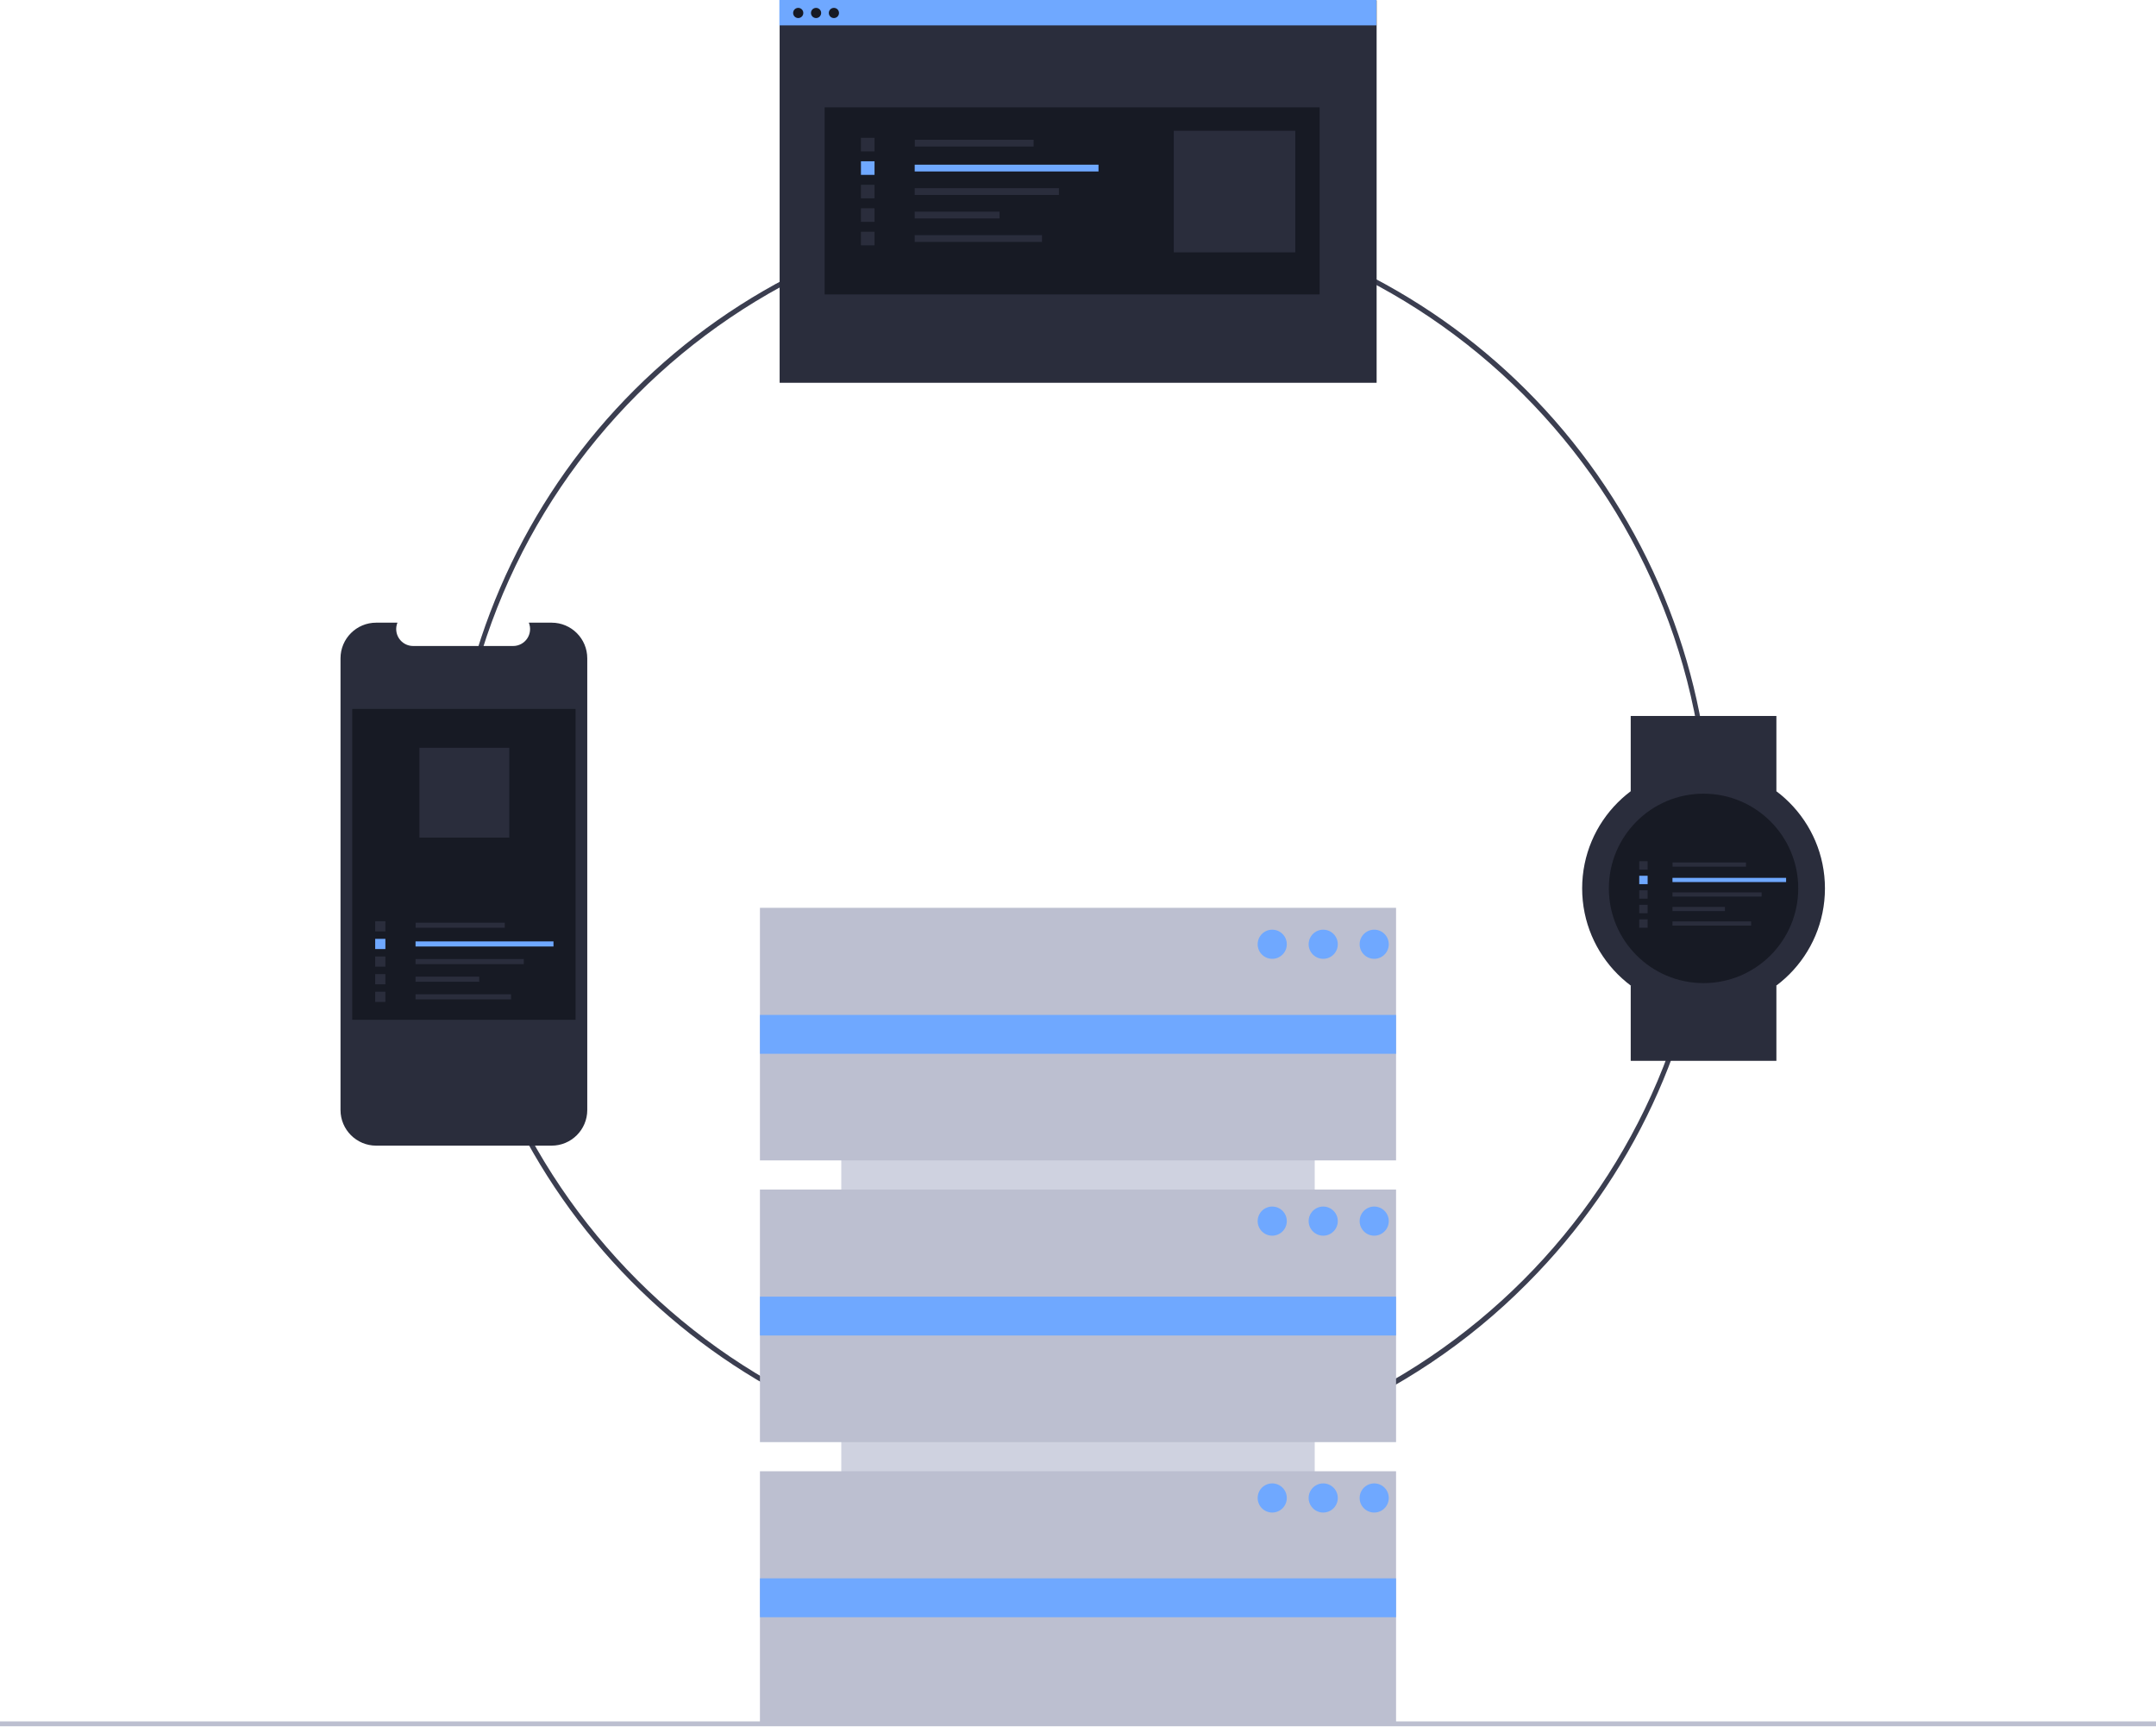
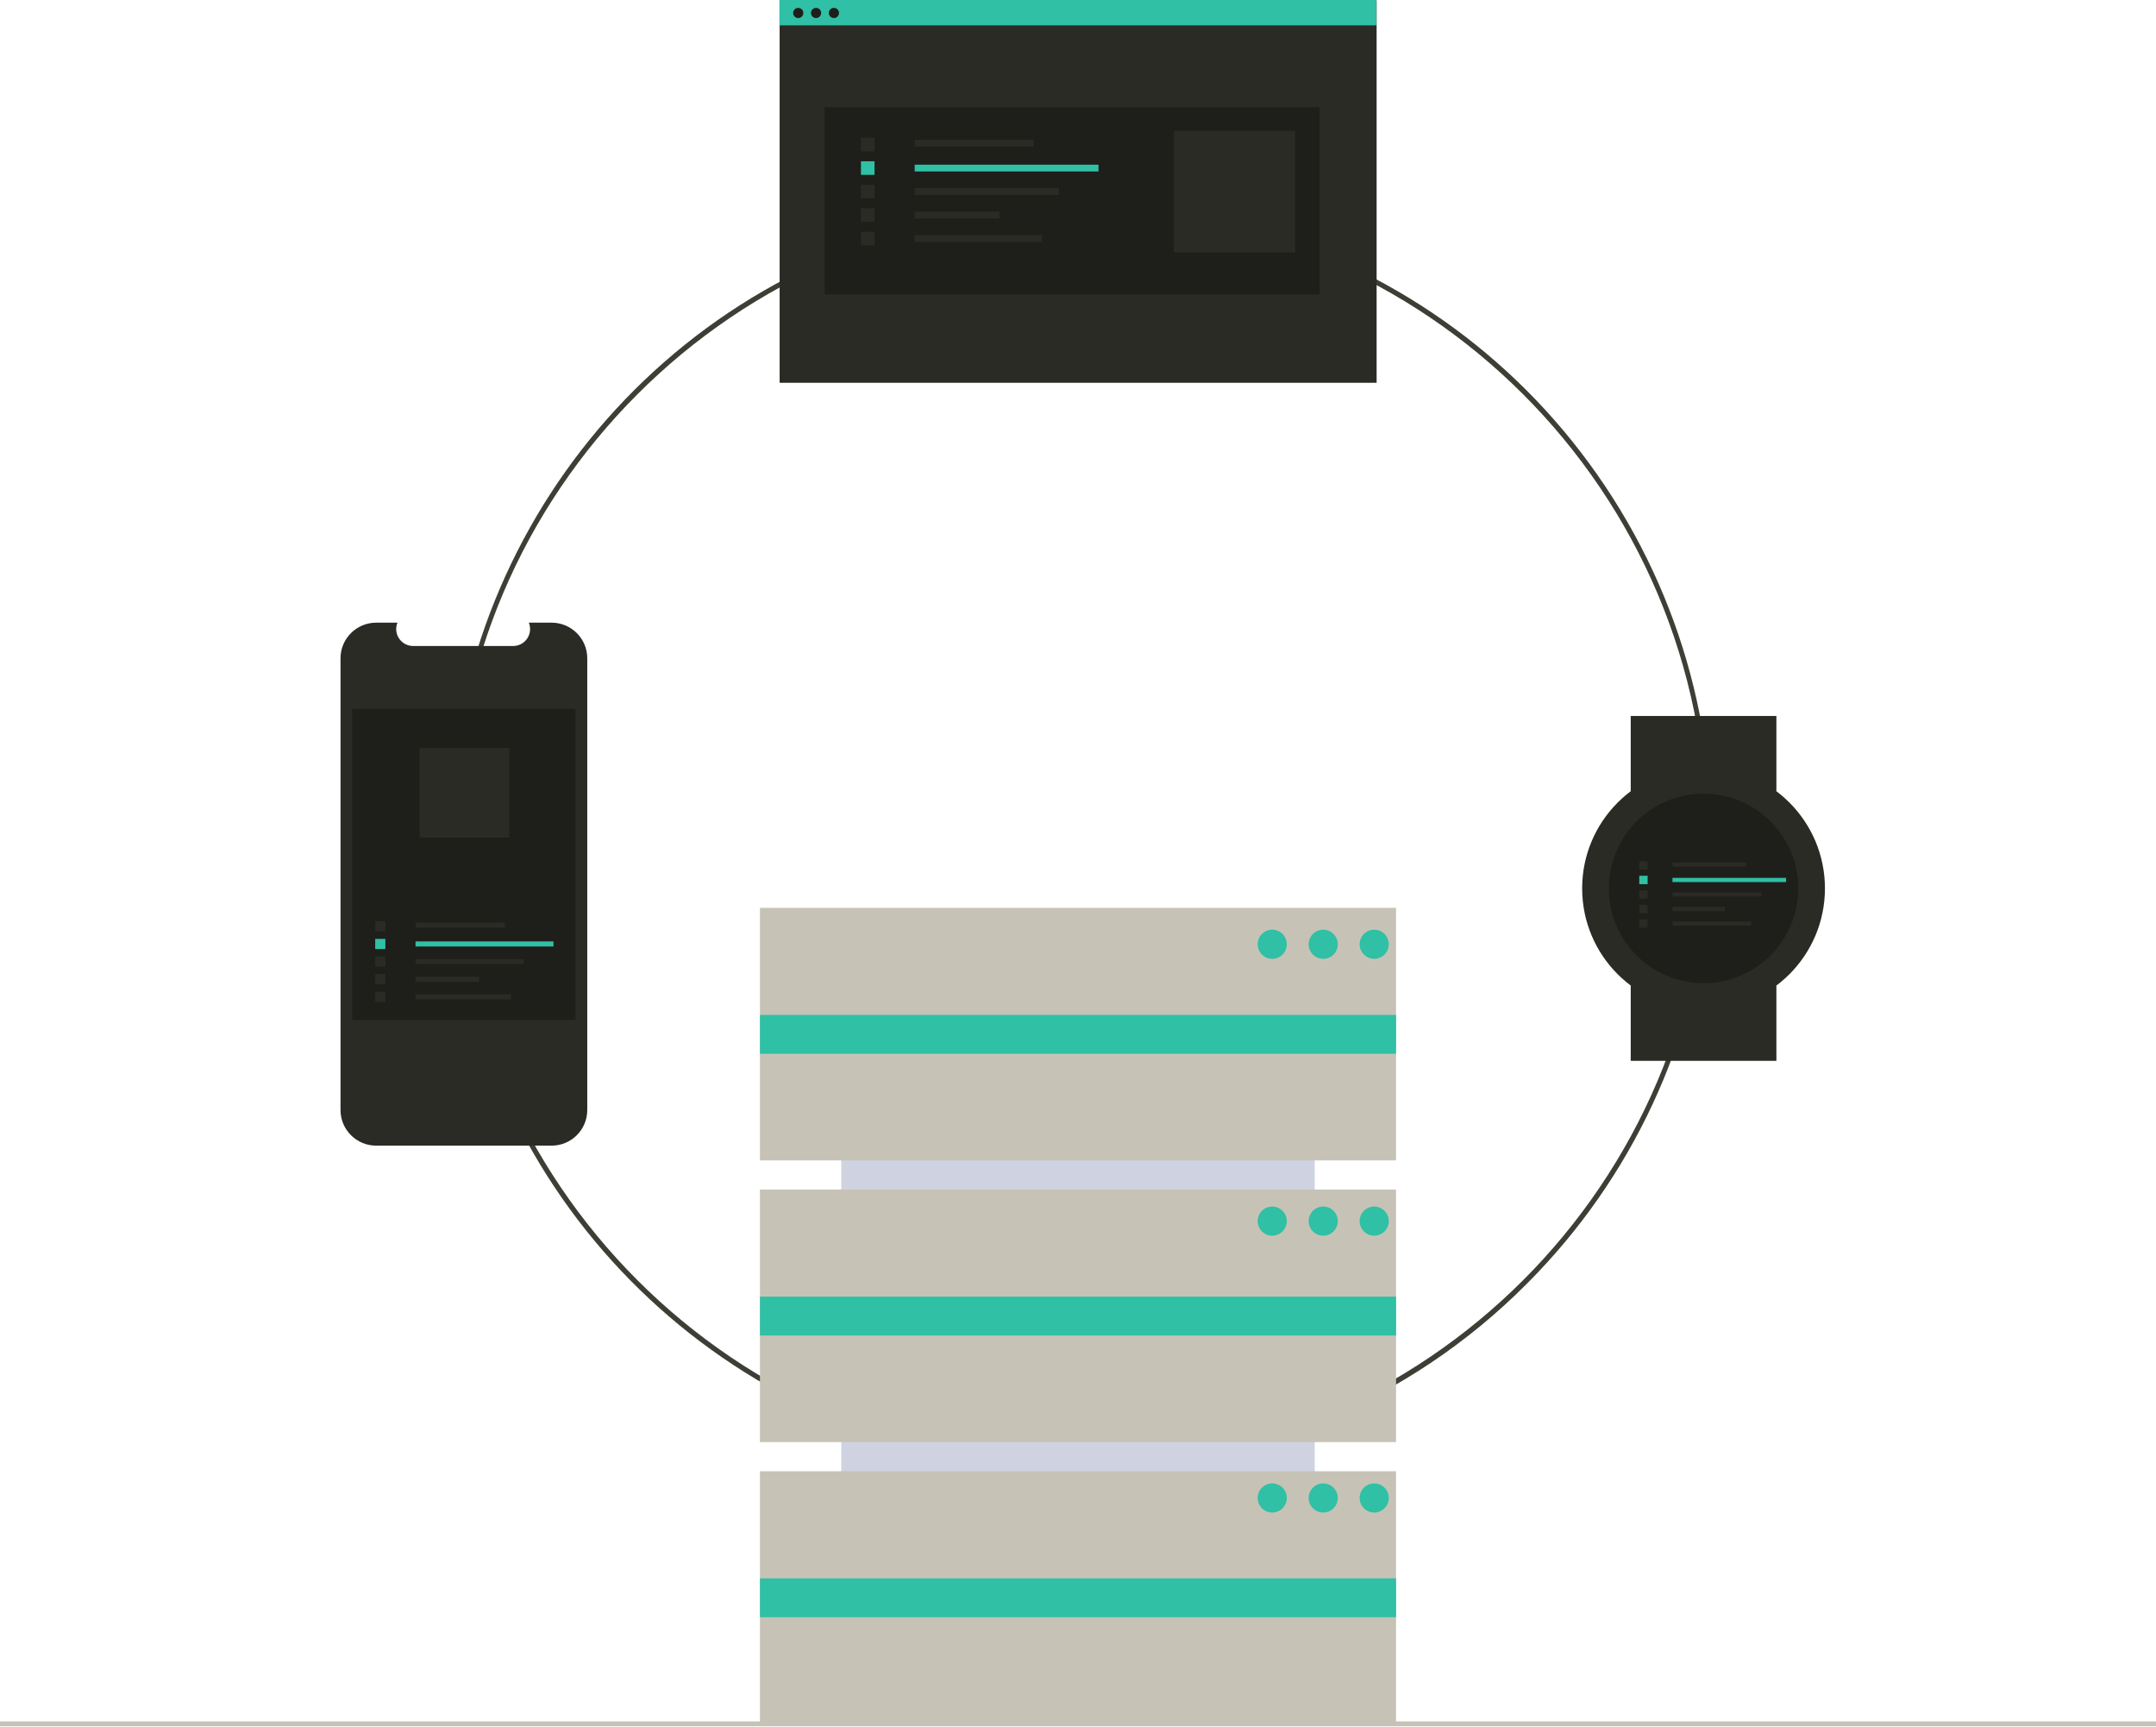
<svg xmlns="http://www.w3.org/2000/svg" id="b5d1da7b-a9c6-4711-8d73-fa7937ec989e" data-name="Layer 1" width="888" height="710.807" viewBox="0 0 888 710.807">
-   <path d="M600.936,699.404a260.064,260.064,0,1,1,183.894-76.171A258.365,258.365,0,0,1,600.936,699.404Zm0-518.129c-142.297,0-258.064,115.768-258.064,258.065s115.768,258.064,258.064,258.064S859,581.637,859,439.34,743.232,181.275,600.936,181.275Z" transform="translate(-156 -94.59648)" fill="#3B3E50" />
+   <path d="M600.936,699.404a260.064,260.064,0,1,1,183.894-76.171A258.365,258.365,0,0,1,600.936,699.404Zm0-518.129c-142.297,0-258.064,115.768-258.064,258.065s115.768,258.064,258.064,258.064S859,581.637,859,439.34,743.232,181.275,600.936,181.275Z" transform="translate(-156 -94.59648)" fill="#3E3E36" />
  <rect x="469" y="509.904" width="262" height="195" transform="translate(1051.404 -87.19257) rotate(90)" fill="#CFD2E0" />
-   <rect x="313" y="373.807" width="262" height="104" fill="#BCBFD0" />
-   <rect x="313" y="489.807" width="262" height="104" fill="#BCBFD0" />
-   <rect x="313" y="605.807" width="262" height="104" fill="#BCBFD0" />
-   <rect x="313" y="417.904" width="262" height="16" fill="#6FA8FF" />
-   <rect x="313" y="533.904" width="262" height="16" fill="#6FA8FF" />
-   <rect x="313" y="649.904" width="262" height="16" fill="#6FA8FF" />
-   <circle cx="524" cy="388.807" r="6" fill="#6FA8FF" />
-   <circle cx="545" cy="388.807" r="6" fill="#6FA8FF" />
-   <circle cx="566" cy="388.807" r="6" fill="#6FA8FF" />
-   <circle cx="524" cy="502.807" r="6" fill="#6FA8FF" />
-   <circle cx="545" cy="502.807" r="6" fill="#6FA8FF" />
-   <circle cx="566" cy="502.807" r="6" fill="#6FA8FF" />
-   <circle cx="524" cy="616.807" r="6" fill="#6FA8FF" />
-   <circle cx="545" cy="616.807" r="6" fill="#6FA8FF" />
-   <circle cx="566" cy="616.807" r="6" fill="#6FA8FF" />
-   <rect y="708.807" width="888" height="2" fill="#BCBFD0" />
-   <path d="M397.879,365.661v185.992a14.675,14.675,0,0,1-14.672,14.672H310.928a14.677,14.677,0,0,1-14.678-14.672V365.661a14.677,14.677,0,0,1,14.678-14.672h8.768a6.978,6.978,0,0,0,6.455,9.606h41.208a6.978,6.978,0,0,0,6.455-9.606h9.392A14.675,14.675,0,0,1,397.879,365.661Z" transform="translate(-156 -94.59648)" fill="#2A2D3C" />
-   <rect x="145.064" y="291.91" width="92" height="128" fill="#171A24" />
-   <rect x="171.186" y="379.927" width="36.72" height="2.098" fill="#2A2D3C" />
-   <rect x="171.149" y="387.632" width="56.817" height="2.098" fill="#6FA8FF" />
-   <rect x="171.149" y="394.89" width="44.588" height="2.098" fill="#2A2D3C" />
-   <rect x="171.149" y="402.149" width="26.228" height="2.098" fill="#2A2D3C" />
-   <rect x="171.149" y="409.407" width="39.343" height="2.098" fill="#2A2D3C" />
-   <rect x="154.533" y="379.324" width="4.197" height="4.197" fill="#2A2D3C" />
-   <rect x="154.533" y="386.582" width="4.197" height="4.197" fill="#6FA8FF" />
-   <rect x="154.533" y="393.841" width="4.197" height="4.197" fill="#2A2D3C" />
-   <rect x="154.533" y="401.1" width="4.197" height="4.197" fill="#2A2D3C" />
-   <rect x="154.533" y="408.358" width="4.197" height="4.197" fill="#2A2D3C" />
-   <rect x="172.751" y="307.91" width="36.998" height="36.998" fill="#2A2D3C" />
-   <rect x="321.111" y="0.139" width="245.884" height="157.475" fill="#2A2D3C" />
-   <rect x="339.647" y="44.195" width="203.861" height="77.035" fill="#171A24" />
-   <rect x="376.789" y="57.542" width="48.927" height="2.796" fill="#2A2D3C" />
-   <rect x="376.74" y="67.807" width="75.705" height="2.796" fill="#6FA8FF" />
-   <rect x="376.74" y="77.479" width="59.411" height="2.796" fill="#2A2D3C" />
-   <rect x="376.74" y="87.151" width="34.948" height="2.796" fill="#2A2D3C" />
-   <rect x="376.74" y="96.822" width="52.422" height="2.796" fill="#2A2D3C" />
-   <rect x="354.601" y="56.738" width="5.592" height="5.592" fill="#2A2D3C" />
-   <rect x="354.601" y="66.409" width="5.592" height="5.592" fill="#6FA8FF" />
-   <rect x="354.601" y="76.081" width="5.592" height="5.592" fill="#2A2D3C" />
-   <rect x="354.601" y="85.753" width="5.592" height="5.592" fill="#2A2D3C" />
-   <rect x="354.601" y="95.424" width="5.592" height="5.592" fill="#2A2D3C" />
-   <rect x="483.445" y="53.847" width="50.059" height="50.059" fill="#2A2D3C" />
-   <rect x="321.006" width="245.884" height="10.446" fill="#6FA8FF" />
-   <circle cx="328.768" cy="5.341" r="2.097" fill="#171A24" />
-   <circle cx="336.117" cy="5.341" r="2.097" fill="#171A24" />
-   <circle cx="343.466" cy="5.341" r="2.097" fill="#171A24" />
-   <rect x="671.648" y="294.807" width="60" height="31" fill="#2A2D3C" />
-   <rect x="671.648" y="405.807" width="60" height="31" fill="#2A2D3C" />
-   <circle cx="701.648" cy="365.807" r="50" fill="#2A2D3C" />
-   <circle cx="701.648" cy="365.807" r="39" fill="#171A24" />
-   <rect x="688.877" y="355.122" width="30.247" height="1.728" fill="#2A2D3C" />
-   <rect x="688.846" y="361.468" width="46.802" height="1.728" fill="#6FA8FF" />
-   <rect x="688.846" y="367.447" width="36.728" height="1.728" fill="#2A2D3C" />
-   <rect x="688.846" y="373.426" width="21.605" height="1.728" fill="#2A2D3C" />
-   <rect x="688.846" y="379.405" width="32.407" height="1.728" fill="#2A2D3C" />
-   <rect x="675.16" y="354.625" width="3.457" height="3.457" fill="#2A2D3C" />
-   <rect x="675.16" y="360.604" width="3.457" height="3.457" fill="#6FA8FF" />
-   <rect x="675.16" y="366.583" width="3.457" height="3.457" fill="#2A2D3C" />
-   <rect x="675.16" y="372.562" width="3.457" height="3.457" fill="#2A2D3C" />
-   <rect x="675.16" y="378.541" width="3.457" height="3.457" fill="#2A2D3C" />
+   <rect x="313" y="373.807" width="262" height="104" fill="#C6C3B6" />
+   <rect x="313" y="489.807" width="262" height="104" fill="#C6C3B6" />
+   <rect x="313" y="605.807" width="262" height="104" fill="#C6C3B6" />
+   <rect x="313" y="417.904" width="262" height="16" fill="#2FC0A5" />
+   <rect x="313" y="533.904" width="262" height="16" fill="#2FC0A5" />
+   <rect x="313" y="649.904" width="262" height="16" fill="#2FC0A5" />
+   <circle cx="524" cy="388.807" r="6" fill="#2FC0A5" />
+   <circle cx="545" cy="388.807" r="6" fill="#2FC0A5" />
+   <circle cx="566" cy="388.807" r="6" fill="#2FC0A5" />
+   <circle cx="524" cy="502.807" r="6" fill="#2FC0A5" />
+   <circle cx="545" cy="502.807" r="6" fill="#2FC0A5" />
+   <circle cx="566" cy="502.807" r="6" fill="#2FC0A5" />
+   <circle cx="524" cy="616.807" r="6" fill="#2FC0A5" />
+   <circle cx="545" cy="616.807" r="6" fill="#2FC0A5" />
+   <circle cx="566" cy="616.807" r="6" fill="#2FC0A5" />
+   <rect y="708.807" width="888" height="2" fill="#C6C3B6" />
+   <path d="M397.879,365.661v185.992a14.675,14.675,0,0,1-14.672,14.672H310.928a14.677,14.677,0,0,1-14.678-14.672V365.661a14.677,14.677,0,0,1,14.678-14.672h8.768a6.978,6.978,0,0,0,6.455,9.606h41.208a6.978,6.978,0,0,0,6.455-9.606h9.392A14.675,14.675,0,0,1,397.879,365.661Z" transform="translate(-156 -94.59648)" fill="#2B2B25" />
+   <rect x="145.064" y="291.91" width="92" height="128" fill="#1E1E1A" />
+   <rect x="171.186" y="379.927" width="36.72" height="2.098" fill="#2B2B25" />
+   <rect x="171.149" y="387.632" width="56.817" height="2.098" fill="#2FC0A5" />
+   <rect x="171.149" y="394.89" width="44.588" height="2.098" fill="#2B2B25" />
+   <rect x="171.149" y="402.149" width="26.228" height="2.098" fill="#2B2B25" />
+   <rect x="171.149" y="409.407" width="39.343" height="2.098" fill="#2B2B25" />
+   <rect x="154.533" y="379.324" width="4.197" height="4.197" fill="#2B2B25" />
+   <rect x="154.533" y="386.582" width="4.197" height="4.197" fill="#2FC0A5" />
+   <rect x="154.533" y="393.841" width="4.197" height="4.197" fill="#2B2B25" />
+   <rect x="154.533" y="401.1" width="4.197" height="4.197" fill="#2B2B25" />
+   <rect x="154.533" y="408.358" width="4.197" height="4.197" fill="#2B2B25" />
+   <rect x="172.751" y="307.91" width="36.998" height="36.998" fill="#2B2B25" />
+   <rect x="321.111" y="0.139" width="245.884" height="157.475" fill="#2B2B25" />
+   <rect x="339.647" y="44.195" width="203.861" height="77.035" fill="#1E1E1A" />
+   <rect x="376.789" y="57.542" width="48.927" height="2.796" fill="#2B2B25" />
+   <rect x="376.74" y="67.807" width="75.705" height="2.796" fill="#2FC0A5" />
+   <rect x="376.74" y="77.479" width="59.411" height="2.796" fill="#2B2B25" />
+   <rect x="376.74" y="87.151" width="34.948" height="2.796" fill="#2B2B25" />
+   <rect x="376.74" y="96.822" width="52.422" height="2.796" fill="#2B2B25" />
+   <rect x="354.601" y="56.738" width="5.592" height="5.592" fill="#2B2B25" />
+   <rect x="354.601" y="66.409" width="5.592" height="5.592" fill="#2FC0A5" />
+   <rect x="354.601" y="76.081" width="5.592" height="5.592" fill="#2B2B25" />
+   <rect x="354.601" y="85.753" width="5.592" height="5.592" fill="#2B2B25" />
+   <rect x="354.601" y="95.424" width="5.592" height="5.592" fill="#2B2B25" />
+   <rect x="483.445" y="53.847" width="50.059" height="50.059" fill="#2B2B25" />
+   <rect x="321.006" width="245.884" height="10.446" fill="#2FC0A5" />
+   <circle cx="328.768" cy="5.341" r="2.097" fill="#1E1E1A" />
+   <circle cx="336.117" cy="5.341" r="2.097" fill="#1E1E1A" />
+   <circle cx="343.466" cy="5.341" r="2.097" fill="#1E1E1A" />
+   <rect x="671.648" y="294.807" width="60" height="31" fill="#2B2B25" />
+   <rect x="671.648" y="405.807" width="60" height="31" fill="#2B2B25" />
+   <circle cx="701.648" cy="365.807" r="50" fill="#2B2B25" />
+   <circle cx="701.648" cy="365.807" r="39" fill="#1E1E1A" />
+   <rect x="688.877" y="355.122" width="30.247" height="1.728" fill="#2B2B25" />
+   <rect x="688.846" y="361.468" width="46.802" height="1.728" fill="#2FC0A5" />
+   <rect x="688.846" y="367.447" width="36.728" height="1.728" fill="#2B2B25" />
+   <rect x="688.846" y="373.426" width="21.605" height="1.728" fill="#2B2B25" />
+   <rect x="688.846" y="379.405" width="32.407" height="1.728" fill="#2B2B25" />
+   <rect x="675.16" y="354.625" width="3.457" height="3.457" fill="#2B2B25" />
+   <rect x="675.16" y="360.604" width="3.457" height="3.457" fill="#2FC0A5" />
+   <rect x="675.16" y="366.583" width="3.457" height="3.457" fill="#2B2B25" />
+   <rect x="675.16" y="372.562" width="3.457" height="3.457" fill="#2B2B25" />
+   <rect x="675.16" y="378.541" width="3.457" height="3.457" fill="#2B2B25" />
</svg>
